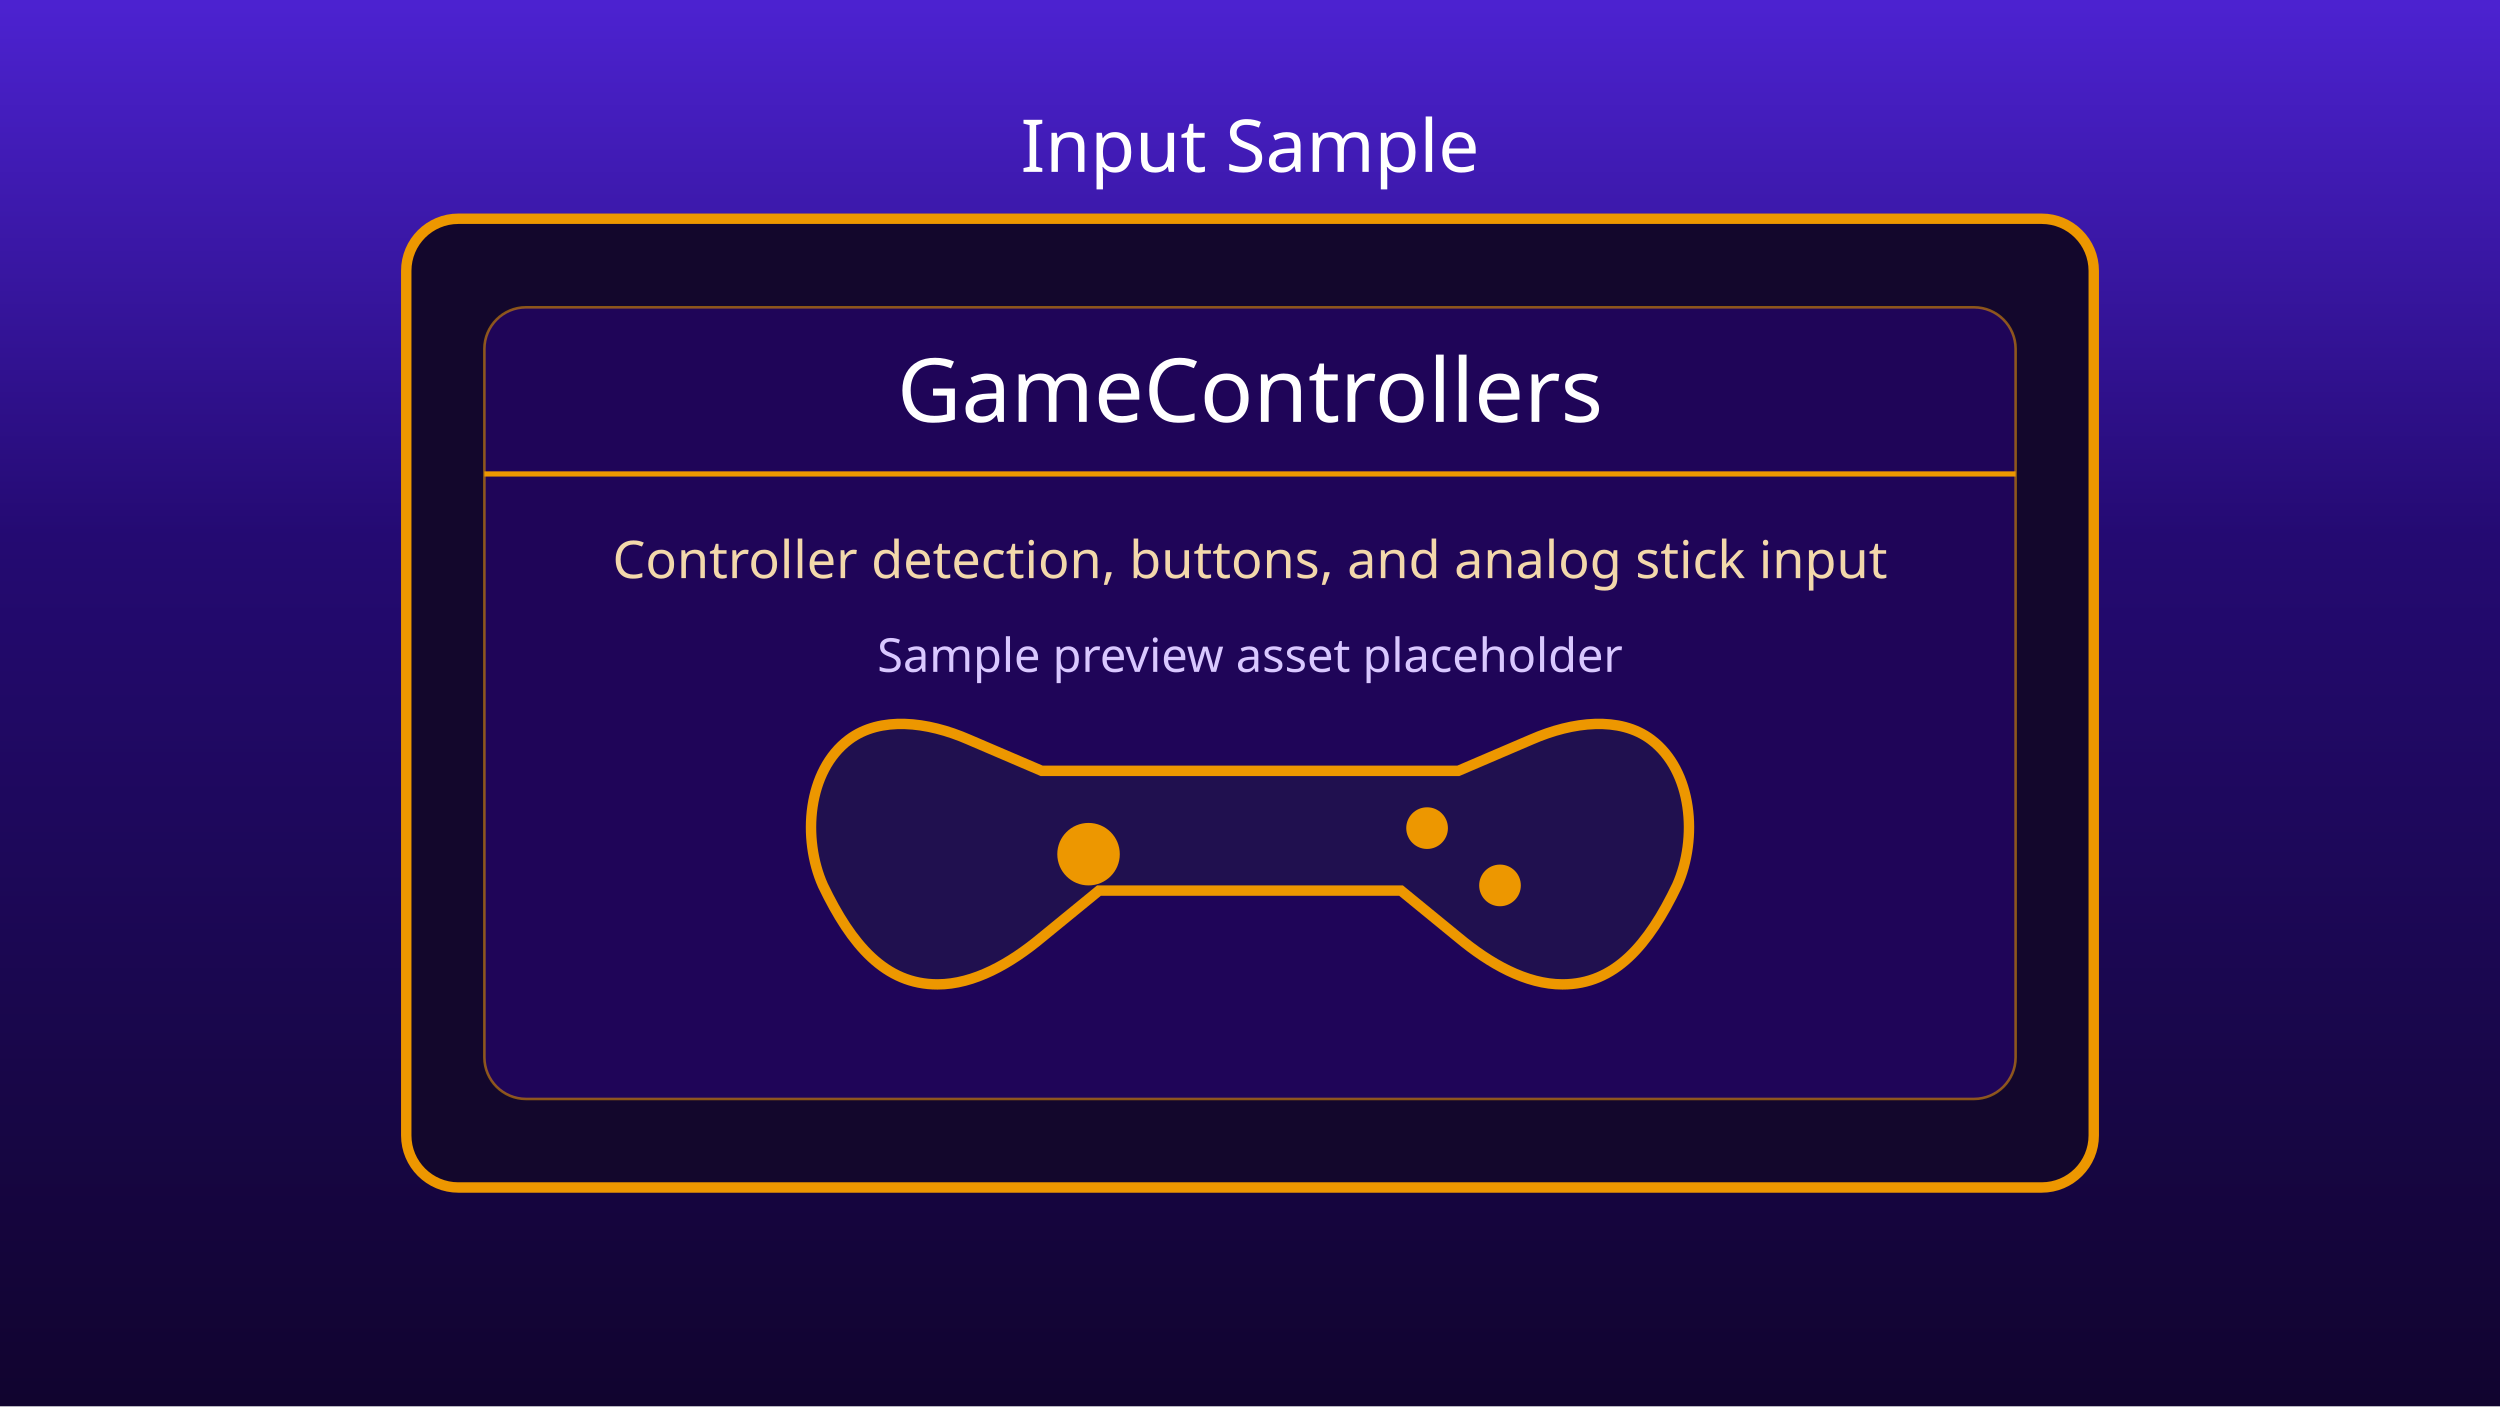
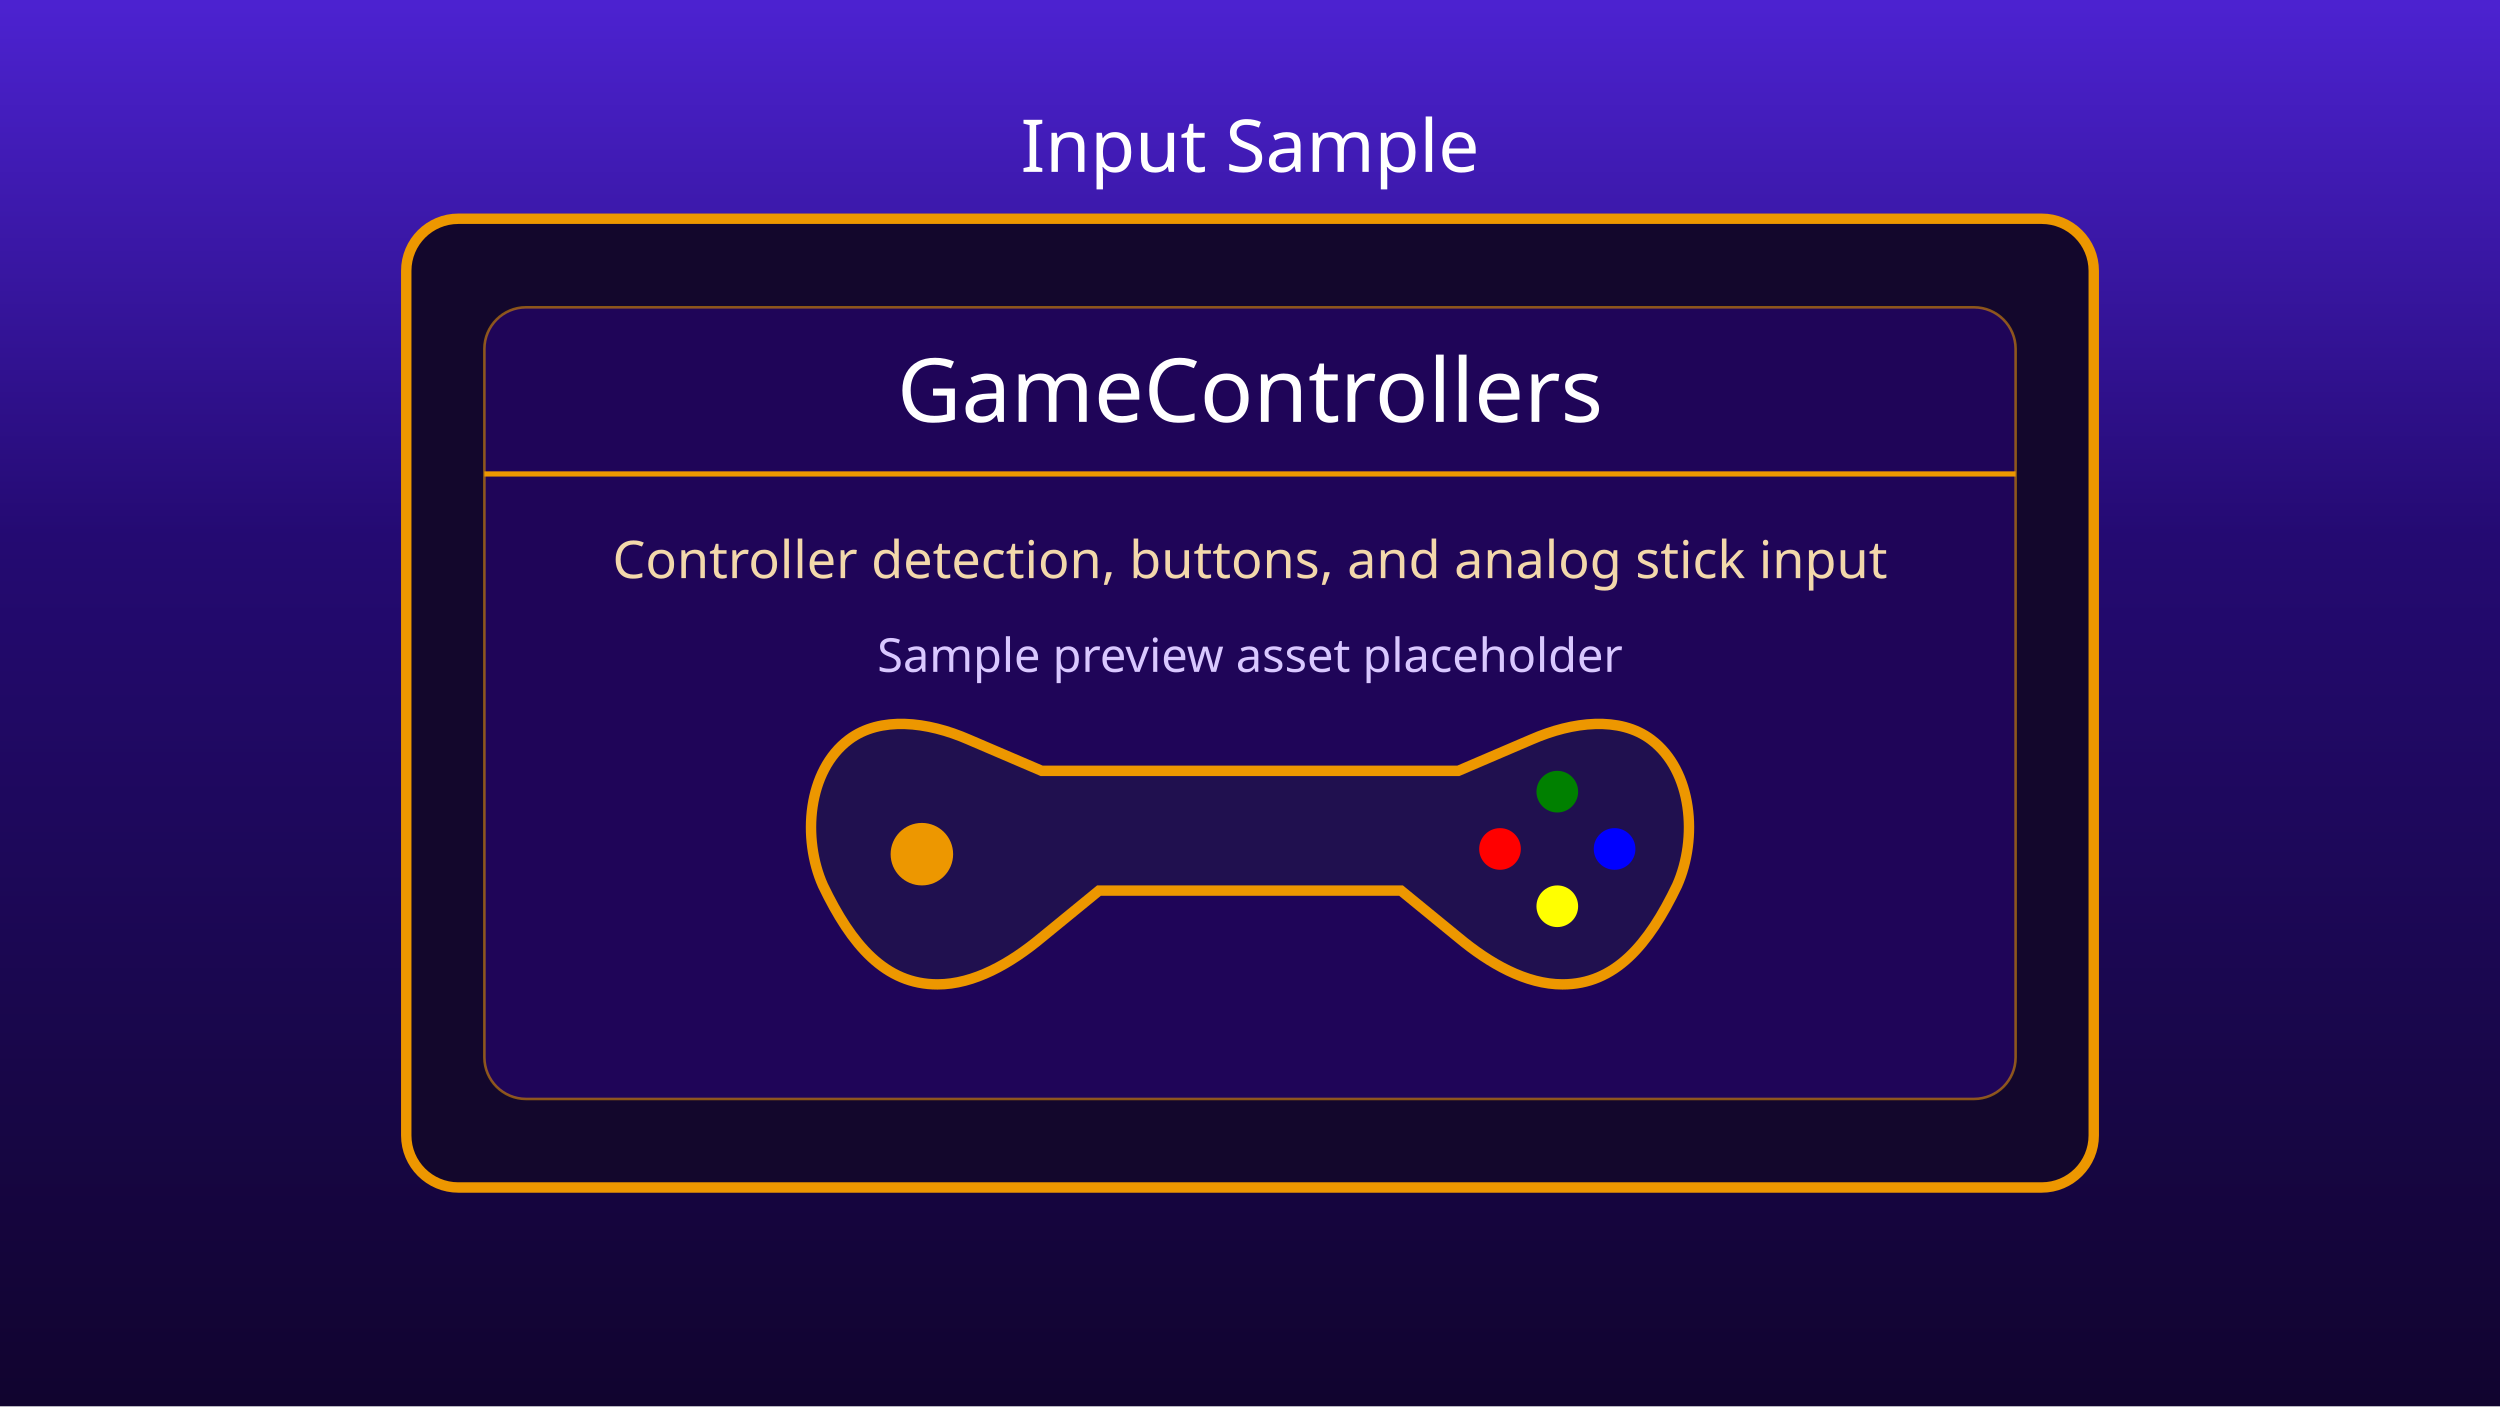
<svg xmlns="http://www.w3.org/2000/svg" width="960" height="540" viewBox="0 0 960 540" role="img" aria-label="Game controllers sample preview">
  <defs>
    <linearGradient id="bg" x1="0" y1="0" x2="0" y2="1">
      <stop offset="0%" stop-color="#4c22d0" />
      <stop offset="38%" stop-color="#240a72" />
      <stop offset="100%" stop-color="#11042f" />
    </linearGradient>
  </defs>
  <rect width="960" height="540" fill="url(#bg)" />
  <rect x="156" y="84" width="648" height="372" rx="20" fill="#13072c" stroke="#ed9700" stroke-width="4" />
  <rect x="186" y="118" width="588" height="304" rx="16" fill="#3600af" fill-opacity="0.34" stroke="#ed9700" stroke-opacity="0.55" />
  <line x1="186" y1="182" x2="774" y2="182" stroke="#ed9700" stroke-width="2" />
  <text x="480" y="66" text-anchor="middle" font-family="Segoe UI, Tahoma, sans-serif" font-size="28" fill="#ffffff">Input Sample</text>
  <text x="480" y="162" text-anchor="middle" font-family="Segoe UI, Tahoma, sans-serif" font-size="34" fill="#ffffff">GameControllers</text>
  <text x="480" y="222" text-anchor="middle" font-family="Segoe UI, Tahoma, sans-serif" font-size="20" fill="#f3d8ab">Controller detection, buttons, and analog stick input</text>
  <text x="480" y="258" text-anchor="middle" font-family="Segoe UI, Tahoma, sans-serif" font-size="18" fill="#d9c8ff">Sample preview asset placeholder</text>
  <path d="M360 378c-20 0-33-15-44-38-8-18-6-44 10-56 12-9 30-7 46 0l28 12h160l28-12c16-7 34-9 46 0 16 12 18 38 10 56-11 23-24 38-44 38-14 0-28-8-40-18l-22-18H422l-22 18c-12 10-26 18-40 18Z" fill="#20104f" stroke="#ed9700" stroke-width="4" />
-   <circle cx="418" cy="328" r="12" fill="#ed9700" />
-   <circle cx="548" cy="318" r="8" fill="#ed9700" />
-   <circle cx="576" cy="340" r="8" fill="#ed9700" />
+   <circle cx="354" cy="328" r="12" fill="#ed9700" />
+   <circle cx="576" cy="326" r="8" fill="red" />
+   <circle cx="598" cy="348" r="8" fill="yellow" />
+   <circle cx="598" cy="304" r="8" fill="green" />
+   <circle cx="620" cy="326" r="8" fill="blue" />
</svg>
